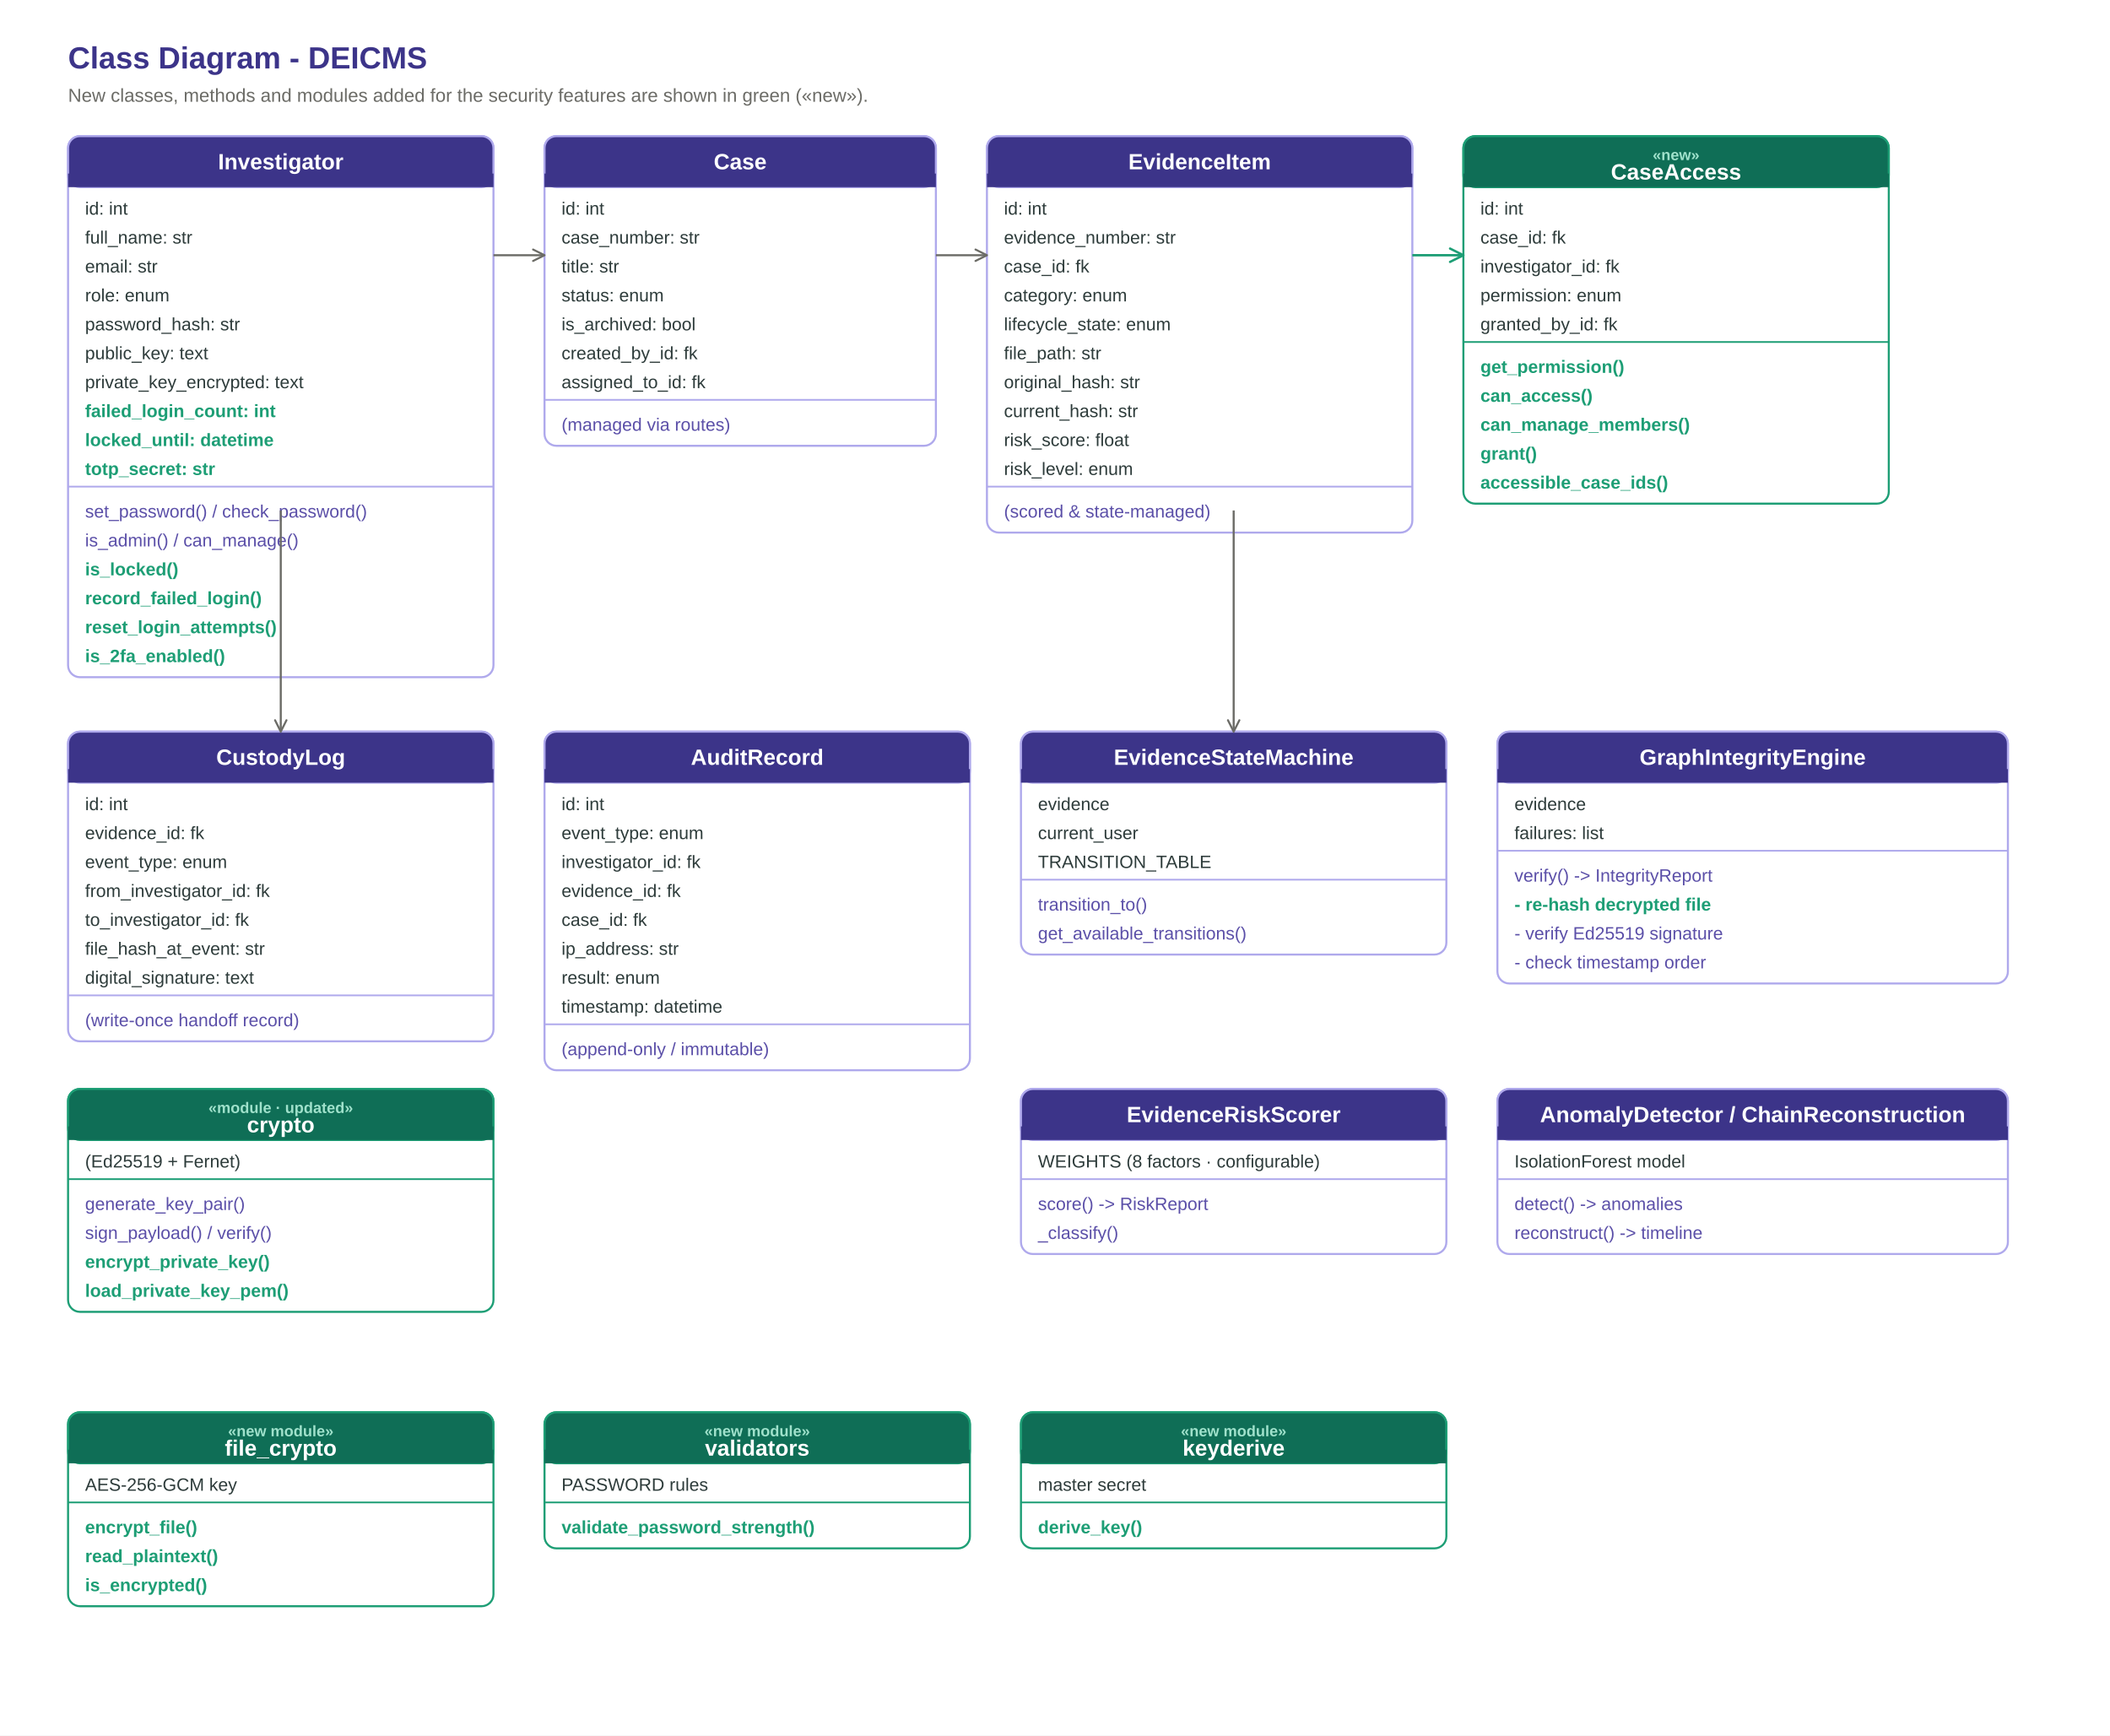
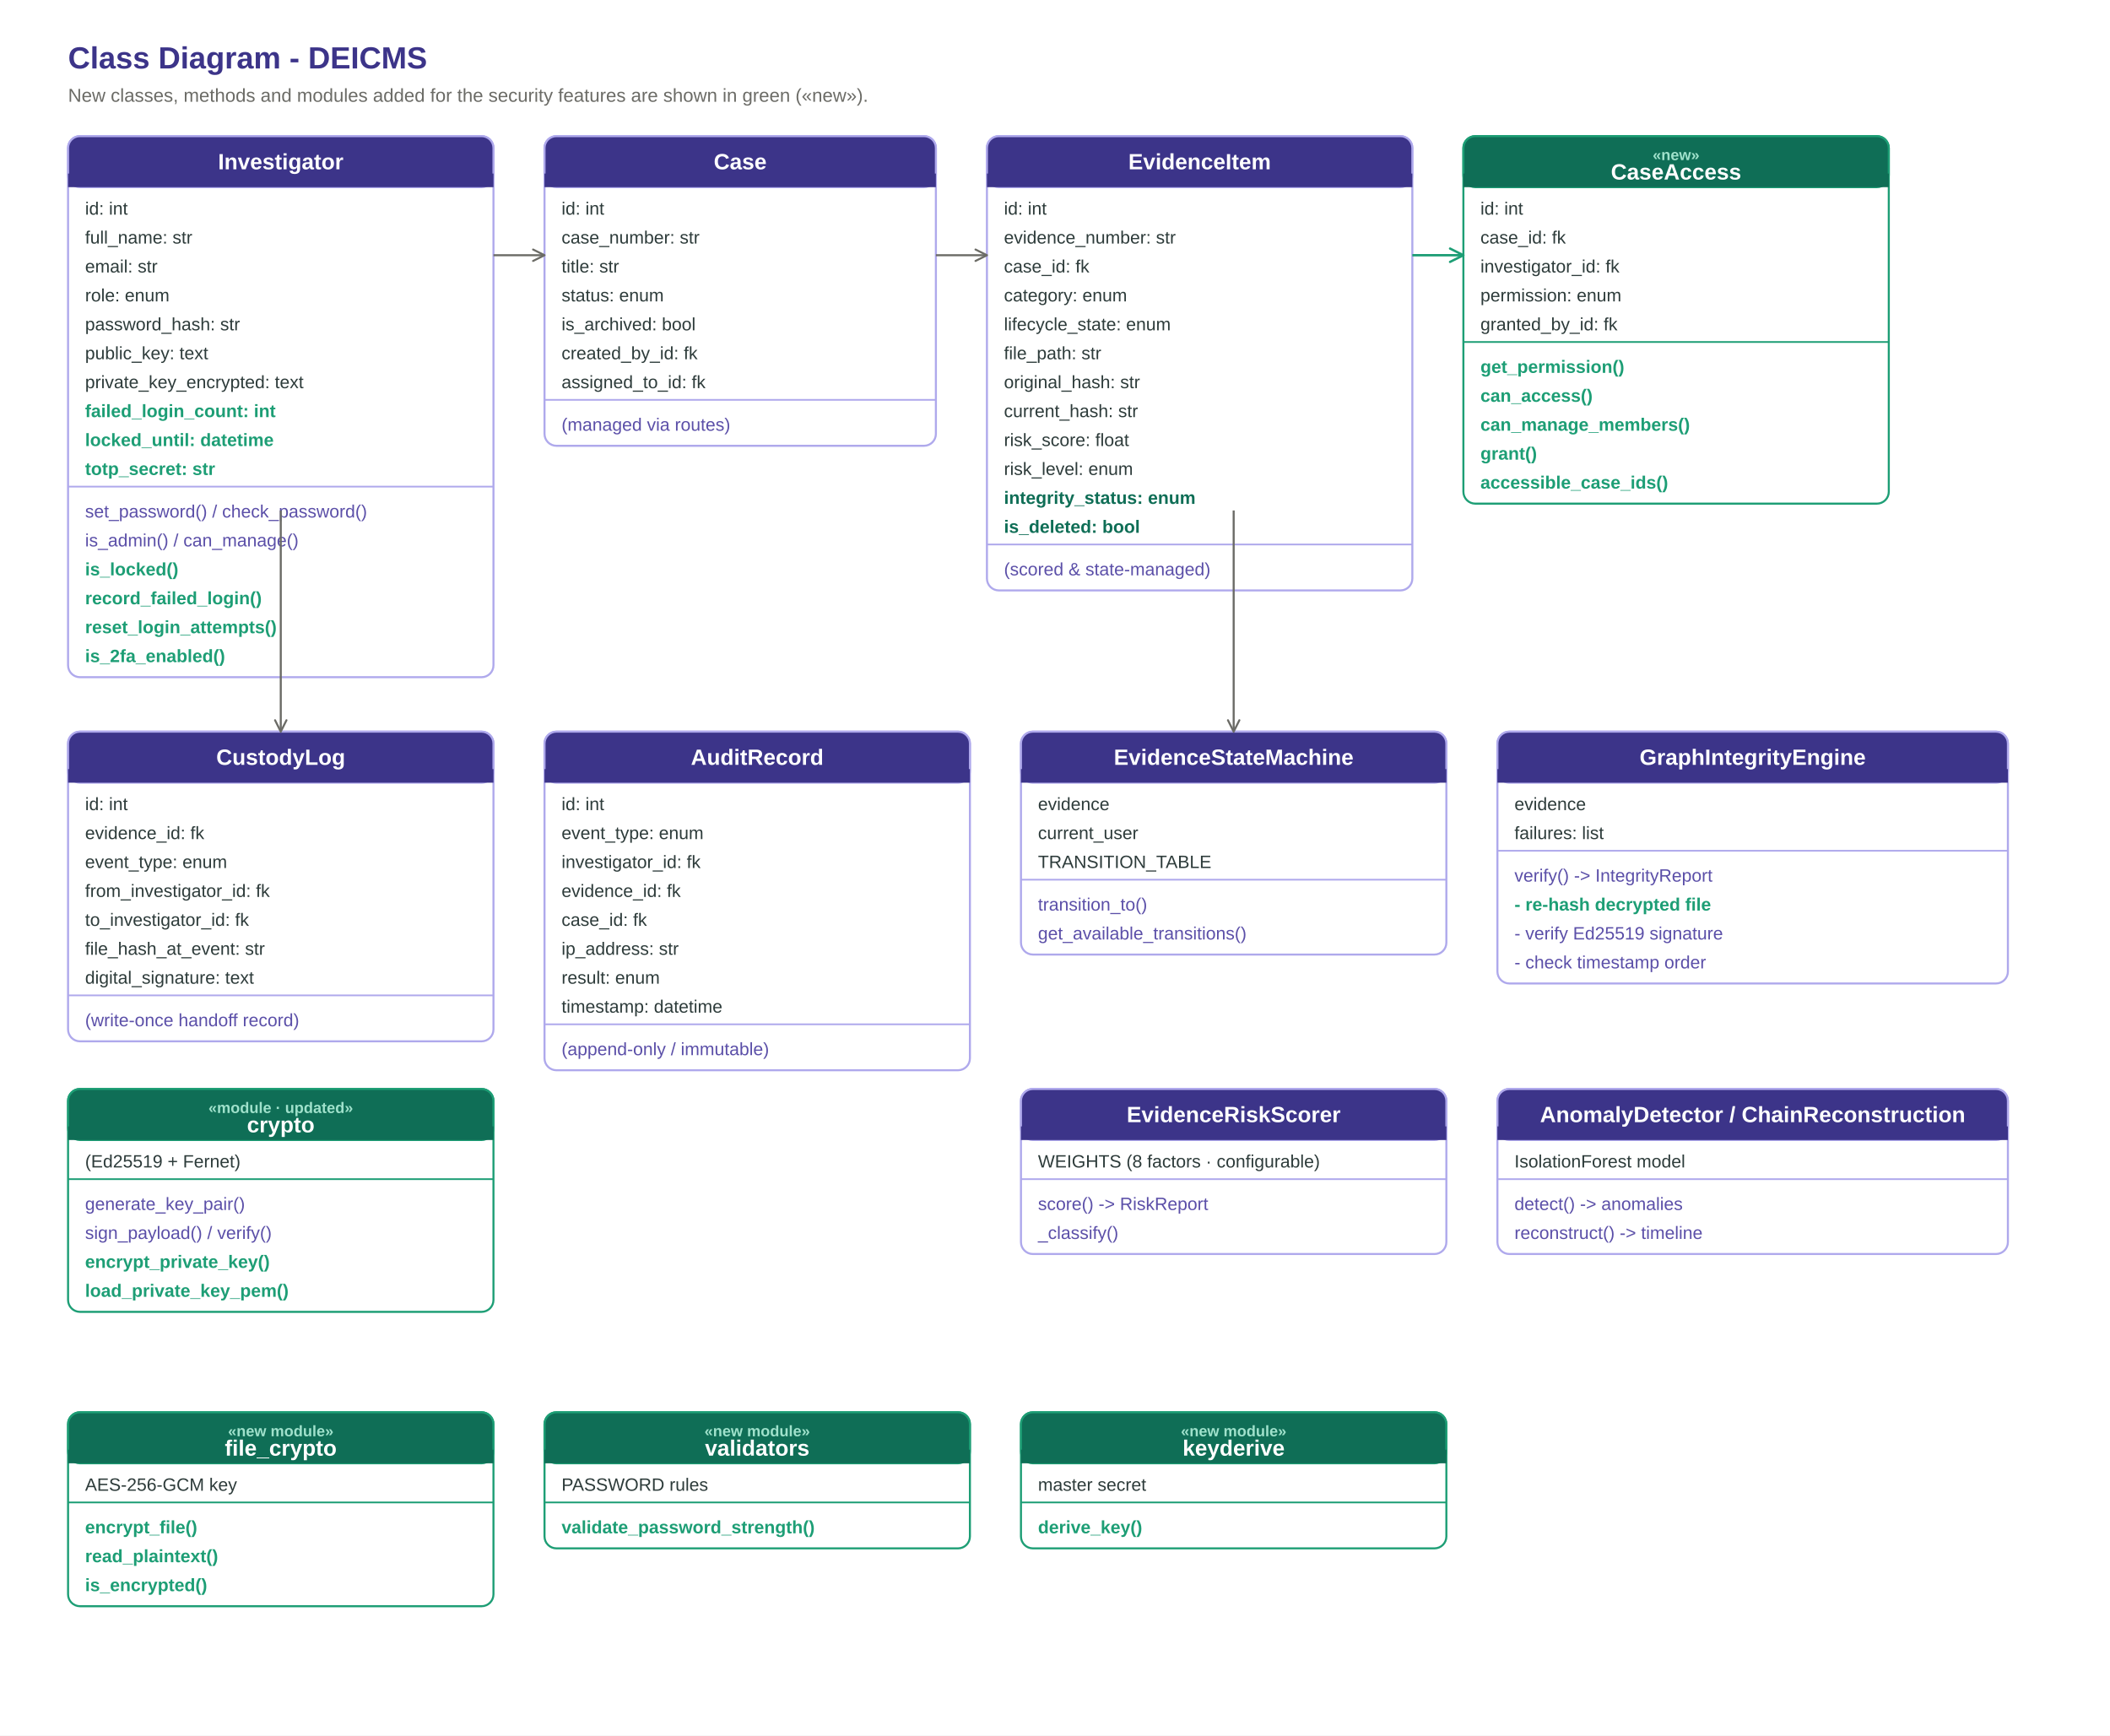
<svg xmlns="http://www.w3.org/2000/svg" width="100%" viewBox="0 0 1240 1020" role="img" font-family="Segoe UI, Arial, Helvetica, sans-serif">
  <defs>
    <marker id="arrow" viewBox="0 0 10 10" refX="9" refY="5" markerWidth="7" markerHeight="7" orient="auto-start-reverse">
      <path d="M1 1L9 5L1 9" fill="none" stroke="#6B6B66" stroke-width="1.4" stroke-linecap="round" stroke-linejoin="round" />
    </marker>
    <marker id="tarrow" viewBox="0 0 10 10" refX="9" refY="5" markerWidth="7" markerHeight="7" orient="auto-start-reverse">
      <path d="M1 1L9 5L1 9" fill="none" stroke="#1D9E75" stroke-width="1.4" stroke-linecap="round" stroke-linejoin="round" />
    </marker>
  </defs>
  <rect x="0" y="0" width="1240" height="1020" fill="#FFFFFF" />
  <text x="40" y="34" font-size="18" fill="#3C3489" text-anchor="start" font-weight="700" dominant-baseline="central">Class Diagram - DEICMS</text>
  <text x="40" y="56" font-size="11" fill="#6B6B66" text-anchor="start" font-weight="400" dominant-baseline="central">New classes, methods and modules added for the security features are shown in green («new»).</text>
  <rect x="40" y="80" width="250" height="318" fill="#FFFFFF" rx="7" stroke="#AFA9EC" stroke-width="1.2" />
  <rect x="40" y="80" width="250" height="30" fill="#3C3489" rx="7" stroke="#AFA9EC" stroke-width="1.2" />
  <rect x="40" y="102" width="250" height="8" fill="#3C3489" rx="0" />
  <text x="165.0" y="95.0" font-size="13" fill="#FFFFFF" text-anchor="middle" font-weight="700" dominant-baseline="central">Investigator</text>
  <text x="50" y="122.5" font-size="10.5" fill="#2D3B3A" text-anchor="start" font-weight="400" dominant-baseline="central">id: int</text>
  <text x="50" y="139.5" font-size="10.5" fill="#2D3B3A" text-anchor="start" font-weight="400" dominant-baseline="central">full_name: str</text>
  <text x="50" y="156.5" font-size="10.5" fill="#2D3B3A" text-anchor="start" font-weight="400" dominant-baseline="central">email: str</text>
  <text x="50" y="173.5" font-size="10.5" fill="#2D3B3A" text-anchor="start" font-weight="400" dominant-baseline="central">role: enum</text>
  <text x="50" y="190.5" font-size="10.5" fill="#2D3B3A" text-anchor="start" font-weight="400" dominant-baseline="central">password_hash: str</text>
  <text x="50" y="207.5" font-size="10.5" fill="#2D3B3A" text-anchor="start" font-weight="400" dominant-baseline="central">public_key: text</text>
  <text x="50" y="224.5" font-size="10.5" fill="#2D3B3A" text-anchor="start" font-weight="400" dominant-baseline="central">private_key_encrypted: text</text>
  <text x="50" y="241.5" font-size="10.5" fill="#1D9E75" text-anchor="start" font-weight="700" dominant-baseline="central">failed_login_count: int</text>
  <text x="50" y="258.5" font-size="10.5" fill="#1D9E75" text-anchor="start" font-weight="700" dominant-baseline="central">locked_until: datetime</text>
  <text x="50" y="275.5" font-size="10.5" fill="#1D9E75" text-anchor="start" font-weight="700" dominant-baseline="central">totp_secret: str</text>
  <line x1="40" y1="286" x2="290" y2="286" stroke="#AFA9EC" stroke-width="1" />
  <text x="50" y="300.5" font-size="10.5" fill="#5B4FA8" text-anchor="start" font-weight="400" dominant-baseline="central">set_password() / check_password()</text>
  <text x="50" y="317.5" font-size="10.5" fill="#5B4FA8" text-anchor="start" font-weight="400" dominant-baseline="central">is_admin() / can_manage()</text>
  <text x="50" y="334.5" font-size="10.5" fill="#1D9E75" text-anchor="start" font-weight="700" dominant-baseline="central">is_locked()</text>
  <text x="50" y="351.5" font-size="10.5" fill="#1D9E75" text-anchor="start" font-weight="700" dominant-baseline="central">record_failed_login()</text>
  <text x="50" y="368.5" font-size="10.5" fill="#1D9E75" text-anchor="start" font-weight="700" dominant-baseline="central">reset_login_attempts()</text>
  <text x="50" y="385.5" font-size="10.5" fill="#1D9E75" text-anchor="start" font-weight="700" dominant-baseline="central">is_2fa_enabled()</text>
  <rect x="320" y="80" width="230" height="182" fill="#FFFFFF" rx="7" stroke="#AFA9EC" stroke-width="1.2" />
  <rect x="320" y="80" width="230" height="30" fill="#3C3489" rx="7" stroke="#AFA9EC" stroke-width="1.2" />
  <rect x="320" y="102" width="230" height="8" fill="#3C3489" rx="0" />
  <text x="435.0" y="95.0" font-size="13" fill="#FFFFFF" text-anchor="middle" font-weight="700" dominant-baseline="central">Case</text>
  <text x="330" y="122.5" font-size="10.5" fill="#2D3B3A" text-anchor="start" font-weight="400" dominant-baseline="central">id: int</text>
  <text x="330" y="139.5" font-size="10.5" fill="#2D3B3A" text-anchor="start" font-weight="400" dominant-baseline="central">case_number: str</text>
  <text x="330" y="156.5" font-size="10.5" fill="#2D3B3A" text-anchor="start" font-weight="400" dominant-baseline="central">title: str</text>
  <text x="330" y="173.5" font-size="10.5" fill="#2D3B3A" text-anchor="start" font-weight="400" dominant-baseline="central">status: enum</text>
  <text x="330" y="190.5" font-size="10.5" fill="#2D3B3A" text-anchor="start" font-weight="400" dominant-baseline="central">is_archived: bool</text>
  <text x="330" y="207.5" font-size="10.5" fill="#2D3B3A" text-anchor="start" font-weight="400" dominant-baseline="central">created_by_id: fk</text>
  <text x="330" y="224.5" font-size="10.5" fill="#2D3B3A" text-anchor="start" font-weight="400" dominant-baseline="central">assigned_to_id: fk</text>
  <line x1="320" y1="235" x2="550" y2="235" stroke="#AFA9EC" stroke-width="1" />
  <text x="330" y="249.5" font-size="10.5" fill="#5B4FA8" text-anchor="start" font-weight="400" dominant-baseline="central">(managed via routes)</text>
-   <rect x="580" y="80" width="250" height="233" fill="#FFFFFF" rx="7" stroke="#AFA9EC" stroke-width="1.2" />
+   <rect x="580" y="80" width="250" height="267" fill="#FFFFFF" rx="7" stroke="#AFA9EC" stroke-width="1.2" />
  <rect x="580" y="80" width="250" height="30" fill="#3C3489" rx="7" stroke="#AFA9EC" stroke-width="1.2" />
  <rect x="580" y="102" width="250" height="8" fill="#3C3489" rx="0" />
  <text x="705.0" y="95.0" font-size="13" fill="#FFFFFF" text-anchor="middle" font-weight="700" dominant-baseline="central">EvidenceItem</text>
  <text x="590" y="122.5" font-size="10.5" fill="#2D3B3A" text-anchor="start" font-weight="400" dominant-baseline="central">id: int</text>
  <text x="590" y="139.5" font-size="10.5" fill="#2D3B3A" text-anchor="start" font-weight="400" dominant-baseline="central">evidence_number: str</text>
  <text x="590" y="156.5" font-size="10.5" fill="#2D3B3A" text-anchor="start" font-weight="400" dominant-baseline="central">case_id: fk</text>
  <text x="590" y="173.5" font-size="10.5" fill="#2D3B3A" text-anchor="start" font-weight="400" dominant-baseline="central">category: enum</text>
  <text x="590" y="190.5" font-size="10.5" fill="#2D3B3A" text-anchor="start" font-weight="400" dominant-baseline="central">lifecycle_state: enum</text>
  <text x="590" y="207.5" font-size="10.5" fill="#2D3B3A" text-anchor="start" font-weight="400" dominant-baseline="central">file_path: str</text>
  <text x="590" y="224.5" font-size="10.5" fill="#2D3B3A" text-anchor="start" font-weight="400" dominant-baseline="central">original_hash: str</text>
  <text x="590" y="241.5" font-size="10.5" fill="#2D3B3A" text-anchor="start" font-weight="400" dominant-baseline="central">current_hash: str</text>
  <text x="590" y="258.5" font-size="10.5" fill="#2D3B3A" text-anchor="start" font-weight="400" dominant-baseline="central">risk_score: float</text>
  <text x="590" y="275.5" font-size="10.5" fill="#2D3B3A" text-anchor="start" font-weight="400" dominant-baseline="central">risk_level: enum</text>
-   <line x1="580" y1="286" x2="830" y2="286" stroke="#AFA9EC" stroke-width="1" />
-   <text x="590" y="300.5" font-size="10.5" fill="#5B4FA8" text-anchor="start" font-weight="400" dominant-baseline="central">(scored &amp; state-managed)</text>
+   <text x="590" y="292.5" font-size="10.5" fill="#0F6E56" text-anchor="start" font-weight="700" dominant-baseline="central">integrity_status: enum</text>
+   <text x="590" y="309.5" font-size="10.5" fill="#0F6E56" text-anchor="start" font-weight="700" dominant-baseline="central">is_deleted: bool</text>
+   <line x1="580" y1="320" x2="830" y2="320" stroke="#AFA9EC" stroke-width="1" />
+   <text x="590" y="334.5" font-size="10.5" fill="#5B4FA8" text-anchor="start" font-weight="400" dominant-baseline="central">(scored &amp; state-managed)</text>
  <rect x="860" y="80" width="250" height="216" fill="#FFFFFF" rx="7" stroke="#1D9E75" stroke-width="1.2" />
  <rect x="860" y="80" width="250" height="30" fill="#0F6E56" rx="7" stroke="#1D9E75" stroke-width="1.2" />
  <rect x="860" y="102" width="250" height="8" fill="#0F6E56" rx="0" />
  <text x="985.0" y="91" font-size="9" fill="#9FE1CB" text-anchor="middle" font-weight="700" dominant-baseline="central">«new»</text>
  <text x="985.0" y="101" font-size="13" fill="#FFFFFF" text-anchor="middle" font-weight="700" dominant-baseline="central">CaseAccess</text>
  <text x="870" y="122.5" font-size="10.5" fill="#2D3B3A" text-anchor="start" font-weight="400" dominant-baseline="central">id: int</text>
  <text x="870" y="139.5" font-size="10.5" fill="#2D3B3A" text-anchor="start" font-weight="400" dominant-baseline="central">case_id: fk</text>
  <text x="870" y="156.5" font-size="10.5" fill="#2D3B3A" text-anchor="start" font-weight="400" dominant-baseline="central">investigator_id: fk</text>
  <text x="870" y="173.5" font-size="10.5" fill="#2D3B3A" text-anchor="start" font-weight="400" dominant-baseline="central">permission: enum</text>
  <text x="870" y="190.5" font-size="10.5" fill="#2D3B3A" text-anchor="start" font-weight="400" dominant-baseline="central">granted_by_id: fk</text>
  <line x1="860" y1="201" x2="1110" y2="201" stroke="#1D9E75" stroke-width="1" />
  <text x="870" y="215.5" font-size="10.5" fill="#1D9E75" text-anchor="start" font-weight="700" dominant-baseline="central">get_permission()</text>
  <text x="870" y="232.5" font-size="10.5" fill="#1D9E75" text-anchor="start" font-weight="700" dominant-baseline="central">can_access()</text>
  <text x="870" y="249.5" font-size="10.5" fill="#1D9E75" text-anchor="start" font-weight="700" dominant-baseline="central">can_manage_members()</text>
  <text x="870" y="266.5" font-size="10.5" fill="#1D9E75" text-anchor="start" font-weight="700" dominant-baseline="central">grant()</text>
  <text x="870" y="283.5" font-size="10.5" fill="#1D9E75" text-anchor="start" font-weight="700" dominant-baseline="central">accessible_case_ids()</text>
  <rect x="40" y="430" width="250" height="182" fill="#FFFFFF" rx="7" stroke="#AFA9EC" stroke-width="1.2" />
  <rect x="40" y="430" width="250" height="30" fill="#3C3489" rx="7" stroke="#AFA9EC" stroke-width="1.2" />
  <rect x="40" y="452" width="250" height="8" fill="#3C3489" rx="0" />
  <text x="165.0" y="445.0" font-size="13" fill="#FFFFFF" text-anchor="middle" font-weight="700" dominant-baseline="central">CustodyLog</text>
  <text x="50" y="472.5" font-size="10.5" fill="#2D3B3A" text-anchor="start" font-weight="400" dominant-baseline="central">id: int</text>
  <text x="50" y="489.5" font-size="10.5" fill="#2D3B3A" text-anchor="start" font-weight="400" dominant-baseline="central">evidence_id: fk</text>
  <text x="50" y="506.5" font-size="10.5" fill="#2D3B3A" text-anchor="start" font-weight="400" dominant-baseline="central">event_type: enum</text>
  <text x="50" y="523.5" font-size="10.5" fill="#2D3B3A" text-anchor="start" font-weight="400" dominant-baseline="central">from_investigator_id: fk</text>
  <text x="50" y="540.5" font-size="10.5" fill="#2D3B3A" text-anchor="start" font-weight="400" dominant-baseline="central">to_investigator_id: fk</text>
  <text x="50" y="557.5" font-size="10.5" fill="#2D3B3A" text-anchor="start" font-weight="400" dominant-baseline="central">file_hash_at_event: str</text>
  <text x="50" y="574.5" font-size="10.5" fill="#2D3B3A" text-anchor="start" font-weight="400" dominant-baseline="central">digital_signature: text</text>
  <line x1="40" y1="585" x2="290" y2="585" stroke="#AFA9EC" stroke-width="1" />
  <text x="50" y="599.5" font-size="10.5" fill="#5B4FA8" text-anchor="start" font-weight="400" dominant-baseline="central">(write-once handoff record)</text>
  <rect x="320" y="430" width="250" height="199" fill="#FFFFFF" rx="7" stroke="#AFA9EC" stroke-width="1.2" />
  <rect x="320" y="430" width="250" height="30" fill="#3C3489" rx="7" stroke="#AFA9EC" stroke-width="1.2" />
  <rect x="320" y="452" width="250" height="8" fill="#3C3489" rx="0" />
  <text x="445.0" y="445.0" font-size="13" fill="#FFFFFF" text-anchor="middle" font-weight="700" dominant-baseline="central">AuditRecord</text>
  <text x="330" y="472.5" font-size="10.5" fill="#2D3B3A" text-anchor="start" font-weight="400" dominant-baseline="central">id: int</text>
  <text x="330" y="489.5" font-size="10.5" fill="#2D3B3A" text-anchor="start" font-weight="400" dominant-baseline="central">event_type: enum</text>
  <text x="330" y="506.5" font-size="10.5" fill="#2D3B3A" text-anchor="start" font-weight="400" dominant-baseline="central">investigator_id: fk</text>
  <text x="330" y="523.5" font-size="10.5" fill="#2D3B3A" text-anchor="start" font-weight="400" dominant-baseline="central">evidence_id: fk</text>
  <text x="330" y="540.5" font-size="10.5" fill="#2D3B3A" text-anchor="start" font-weight="400" dominant-baseline="central">case_id: fk</text>
  <text x="330" y="557.5" font-size="10.5" fill="#2D3B3A" text-anchor="start" font-weight="400" dominant-baseline="central">ip_address: str</text>
  <text x="330" y="574.5" font-size="10.5" fill="#2D3B3A" text-anchor="start" font-weight="400" dominant-baseline="central">result: enum</text>
  <text x="330" y="591.5" font-size="10.5" fill="#2D3B3A" text-anchor="start" font-weight="400" dominant-baseline="central">timestamp: datetime</text>
  <line x1="320" y1="602" x2="570" y2="602" stroke="#AFA9EC" stroke-width="1" />
  <text x="330" y="616.5" font-size="10.5" fill="#5B4FA8" text-anchor="start" font-weight="400" dominant-baseline="central">(append-only / immutable)</text>
  <rect x="600" y="430" width="250" height="131" fill="#FFFFFF" rx="7" stroke="#AFA9EC" stroke-width="1.2" />
  <rect x="600" y="430" width="250" height="30" fill="#3C3489" rx="7" stroke="#AFA9EC" stroke-width="1.2" />
  <rect x="600" y="452" width="250" height="8" fill="#3C3489" rx="0" />
  <text x="725.0" y="445.0" font-size="13" fill="#FFFFFF" text-anchor="middle" font-weight="700" dominant-baseline="central">EvidenceStateMachine</text>
  <text x="610" y="472.5" font-size="10.5" fill="#2D3B3A" text-anchor="start" font-weight="400" dominant-baseline="central">evidence</text>
  <text x="610" y="489.5" font-size="10.5" fill="#2D3B3A" text-anchor="start" font-weight="400" dominant-baseline="central">current_user</text>
  <text x="610" y="506.5" font-size="10.5" fill="#2D3B3A" text-anchor="start" font-weight="400" dominant-baseline="central">TRANSITION_TABLE</text>
  <line x1="600" y1="517" x2="850" y2="517" stroke="#AFA9EC" stroke-width="1" />
  <text x="610" y="531.5" font-size="10.5" fill="#5B4FA8" text-anchor="start" font-weight="400" dominant-baseline="central">transition_to()</text>
  <text x="610" y="548.5" font-size="10.5" fill="#5B4FA8" text-anchor="start" font-weight="400" dominant-baseline="central">get_available_transitions()</text>
  <rect x="880" y="430" width="300" height="148" fill="#FFFFFF" rx="7" stroke="#AFA9EC" stroke-width="1.2" />
  <rect x="880" y="430" width="300" height="30" fill="#3C3489" rx="7" stroke="#AFA9EC" stroke-width="1.2" />
  <rect x="880" y="452" width="300" height="8" fill="#3C3489" rx="0" />
  <text x="1030.0" y="445.0" font-size="13" fill="#FFFFFF" text-anchor="middle" font-weight="700" dominant-baseline="central">GraphIntegrityEngine</text>
  <text x="890" y="472.5" font-size="10.5" fill="#2D3B3A" text-anchor="start" font-weight="400" dominant-baseline="central">evidence</text>
  <text x="890" y="489.5" font-size="10.5" fill="#2D3B3A" text-anchor="start" font-weight="400" dominant-baseline="central">failures: list</text>
  <line x1="880" y1="500" x2="1180" y2="500" stroke="#AFA9EC" stroke-width="1" />
  <text x="890" y="514.5" font-size="10.5" fill="#5B4FA8" text-anchor="start" font-weight="400" dominant-baseline="central">verify() -&gt; IntegrityReport</text>
  <text x="890" y="531.5" font-size="10.5" fill="#1D9E75" text-anchor="start" font-weight="700" dominant-baseline="central">- re-hash decrypted file</text>
  <text x="890" y="548.5" font-size="10.5" fill="#5B4FA8" text-anchor="start" font-weight="400" dominant-baseline="central">- verify Ed25519 signature</text>
  <text x="890" y="565.5" font-size="10.5" fill="#5B4FA8" text-anchor="start" font-weight="400" dominant-baseline="central">- check timestamp order</text>
  <rect x="600" y="640" width="250" height="97" fill="#FFFFFF" rx="7" stroke="#AFA9EC" stroke-width="1.2" />
  <rect x="600" y="640" width="250" height="30" fill="#3C3489" rx="7" stroke="#AFA9EC" stroke-width="1.2" />
  <rect x="600" y="662" width="250" height="8" fill="#3C3489" rx="0" />
  <text x="725.0" y="655.0" font-size="13" fill="#FFFFFF" text-anchor="middle" font-weight="700" dominant-baseline="central">EvidenceRiskScorer</text>
  <text x="610" y="682.5" font-size="10.5" fill="#2D3B3A" text-anchor="start" font-weight="400" dominant-baseline="central">WEIGHTS (8 factors · configurable)</text>
  <line x1="600" y1="693" x2="850" y2="693" stroke="#AFA9EC" stroke-width="1" />
  <text x="610" y="707.5" font-size="10.5" fill="#5B4FA8" text-anchor="start" font-weight="400" dominant-baseline="central">score() -&gt; RiskReport</text>
  <text x="610" y="724.5" font-size="10.5" fill="#5B4FA8" text-anchor="start" font-weight="400" dominant-baseline="central">_classify()</text>
  <rect x="880" y="640" width="300" height="97" fill="#FFFFFF" rx="7" stroke="#AFA9EC" stroke-width="1.2" />
  <rect x="880" y="640" width="300" height="30" fill="#3C3489" rx="7" stroke="#AFA9EC" stroke-width="1.2" />
  <rect x="880" y="662" width="300" height="8" fill="#3C3489" rx="0" />
  <text x="1030.0" y="655.0" font-size="13" fill="#FFFFFF" text-anchor="middle" font-weight="700" dominant-baseline="central">AnomalyDetector / ChainReconstruction</text>
  <text x="890" y="682.5" font-size="10.5" fill="#2D3B3A" text-anchor="start" font-weight="400" dominant-baseline="central">IsolationForest model</text>
  <line x1="880" y1="693" x2="1180" y2="693" stroke="#AFA9EC" stroke-width="1" />
  <text x="890" y="707.5" font-size="10.5" fill="#5B4FA8" text-anchor="start" font-weight="400" dominant-baseline="central">detect() -&gt; anomalies</text>
  <text x="890" y="724.5" font-size="10.5" fill="#5B4FA8" text-anchor="start" font-weight="400" dominant-baseline="central">reconstruct() -&gt; timeline</text>
  <rect x="40" y="640" width="250" height="131" fill="#FFFFFF" rx="7" stroke="#1D9E75" stroke-width="1.2" />
  <rect x="40" y="640" width="250" height="30" fill="#0F6E56" rx="7" stroke="#1D9E75" stroke-width="1.2" />
  <rect x="40" y="662" width="250" height="8" fill="#0F6E56" rx="0" />
  <text x="165.0" y="651" font-size="9" fill="#9FE1CB" text-anchor="middle" font-weight="700" dominant-baseline="central">«module · updated»</text>
  <text x="165.0" y="661" font-size="13" fill="#FFFFFF" text-anchor="middle" font-weight="700" dominant-baseline="central">crypto</text>
  <text x="50" y="682.5" font-size="10.5" fill="#2D3B3A" text-anchor="start" font-weight="400" dominant-baseline="central">(Ed25519 + Fernet)</text>
  <line x1="40" y1="693" x2="290" y2="693" stroke="#1D9E75" stroke-width="1" />
  <text x="50" y="707.5" font-size="10.5" fill="#5B4FA8" text-anchor="start" font-weight="400" dominant-baseline="central">generate_key_pair()</text>
  <text x="50" y="724.5" font-size="10.5" fill="#5B4FA8" text-anchor="start" font-weight="400" dominant-baseline="central">sign_payload() / verify()</text>
  <text x="50" y="741.5" font-size="10.5" fill="#1D9E75" text-anchor="start" font-weight="700" dominant-baseline="central">encrypt_private_key()</text>
  <text x="50" y="758.5" font-size="10.5" fill="#1D9E75" text-anchor="start" font-weight="700" dominant-baseline="central">load_private_key_pem()</text>
  <rect x="40" y="830" width="250" height="114" fill="#FFFFFF" rx="7" stroke="#1D9E75" stroke-width="1.2" />
  <rect x="40" y="830" width="250" height="30" fill="#0F6E56" rx="7" stroke="#1D9E75" stroke-width="1.2" />
  <rect x="40" y="852" width="250" height="8" fill="#0F6E56" rx="0" />
  <text x="165.0" y="841" font-size="9" fill="#9FE1CB" text-anchor="middle" font-weight="700" dominant-baseline="central">«new module»</text>
  <text x="165.0" y="851" font-size="13" fill="#FFFFFF" text-anchor="middle" font-weight="700" dominant-baseline="central">file_crypto</text>
  <text x="50" y="872.5" font-size="10.5" fill="#2D3B3A" text-anchor="start" font-weight="400" dominant-baseline="central">AES-256-GCM key</text>
  <line x1="40" y1="883" x2="290" y2="883" stroke="#1D9E75" stroke-width="1" />
  <text x="50" y="897.5" font-size="10.5" fill="#1D9E75" text-anchor="start" font-weight="700" dominant-baseline="central">encrypt_file()</text>
  <text x="50" y="914.5" font-size="10.5" fill="#1D9E75" text-anchor="start" font-weight="700" dominant-baseline="central">read_plaintext()</text>
  <text x="50" y="931.5" font-size="10.5" fill="#1D9E75" text-anchor="start" font-weight="700" dominant-baseline="central">is_encrypted()</text>
  <rect x="320" y="830" width="250" height="80" fill="#FFFFFF" rx="7" stroke="#1D9E75" stroke-width="1.2" />
  <rect x="320" y="830" width="250" height="30" fill="#0F6E56" rx="7" stroke="#1D9E75" stroke-width="1.2" />
  <rect x="320" y="852" width="250" height="8" fill="#0F6E56" rx="0" />
  <text x="445.0" y="841" font-size="9" fill="#9FE1CB" text-anchor="middle" font-weight="700" dominant-baseline="central">«new module»</text>
  <text x="445.0" y="851" font-size="13" fill="#FFFFFF" text-anchor="middle" font-weight="700" dominant-baseline="central">validators</text>
  <text x="330" y="872.5" font-size="10.5" fill="#2D3B3A" text-anchor="start" font-weight="400" dominant-baseline="central">PASSWORD rules</text>
  <line x1="320" y1="883" x2="570" y2="883" stroke="#1D9E75" stroke-width="1" />
  <text x="330" y="897.5" font-size="10.5" fill="#1D9E75" text-anchor="start" font-weight="700" dominant-baseline="central">validate_password_strength()</text>
  <rect x="600" y="830" width="250" height="80" fill="#FFFFFF" rx="7" stroke="#1D9E75" stroke-width="1.2" />
  <rect x="600" y="830" width="250" height="30" fill="#0F6E56" rx="7" stroke="#1D9E75" stroke-width="1.2" />
  <rect x="600" y="852" width="250" height="8" fill="#0F6E56" rx="0" />
  <text x="725.0" y="841" font-size="9" fill="#9FE1CB" text-anchor="middle" font-weight="700" dominant-baseline="central">«new module»</text>
  <text x="725.0" y="851" font-size="13" fill="#FFFFFF" text-anchor="middle" font-weight="700" dominant-baseline="central">keyderive</text>
  <text x="610" y="872.5" font-size="10.5" fill="#2D3B3A" text-anchor="start" font-weight="400" dominant-baseline="central">master secret</text>
  <line x1="600" y1="883" x2="850" y2="883" stroke="#1D9E75" stroke-width="1" />
  <text x="610" y="897.5" font-size="10.5" fill="#1D9E75" text-anchor="start" font-weight="700" dominant-baseline="central">derive_key()</text>
  <line x1="290" y1="150" x2="320" y2="150" stroke="#6B6B66" stroke-width="1.2" marker-end="url(#arrow)" />
  <line x1="550" y1="150" x2="580" y2="150" stroke="#6B6B66" stroke-width="1.2" marker-end="url(#arrow)" />
  <line x1="830" y1="150" x2="860" y2="150" stroke="#1D9E75" stroke-width="1.4" marker-end="url(#tarrow)" />
  <line x1="165" y1="300" x2="165" y2="430" stroke="#6B6B66" stroke-width="1.2" marker-end="url(#arrow)" />
  <line x1="725" y1="300" x2="725" y2="430" stroke="#6B6B66" stroke-width="1.2" marker-end="url(#arrow)" />
</svg>
